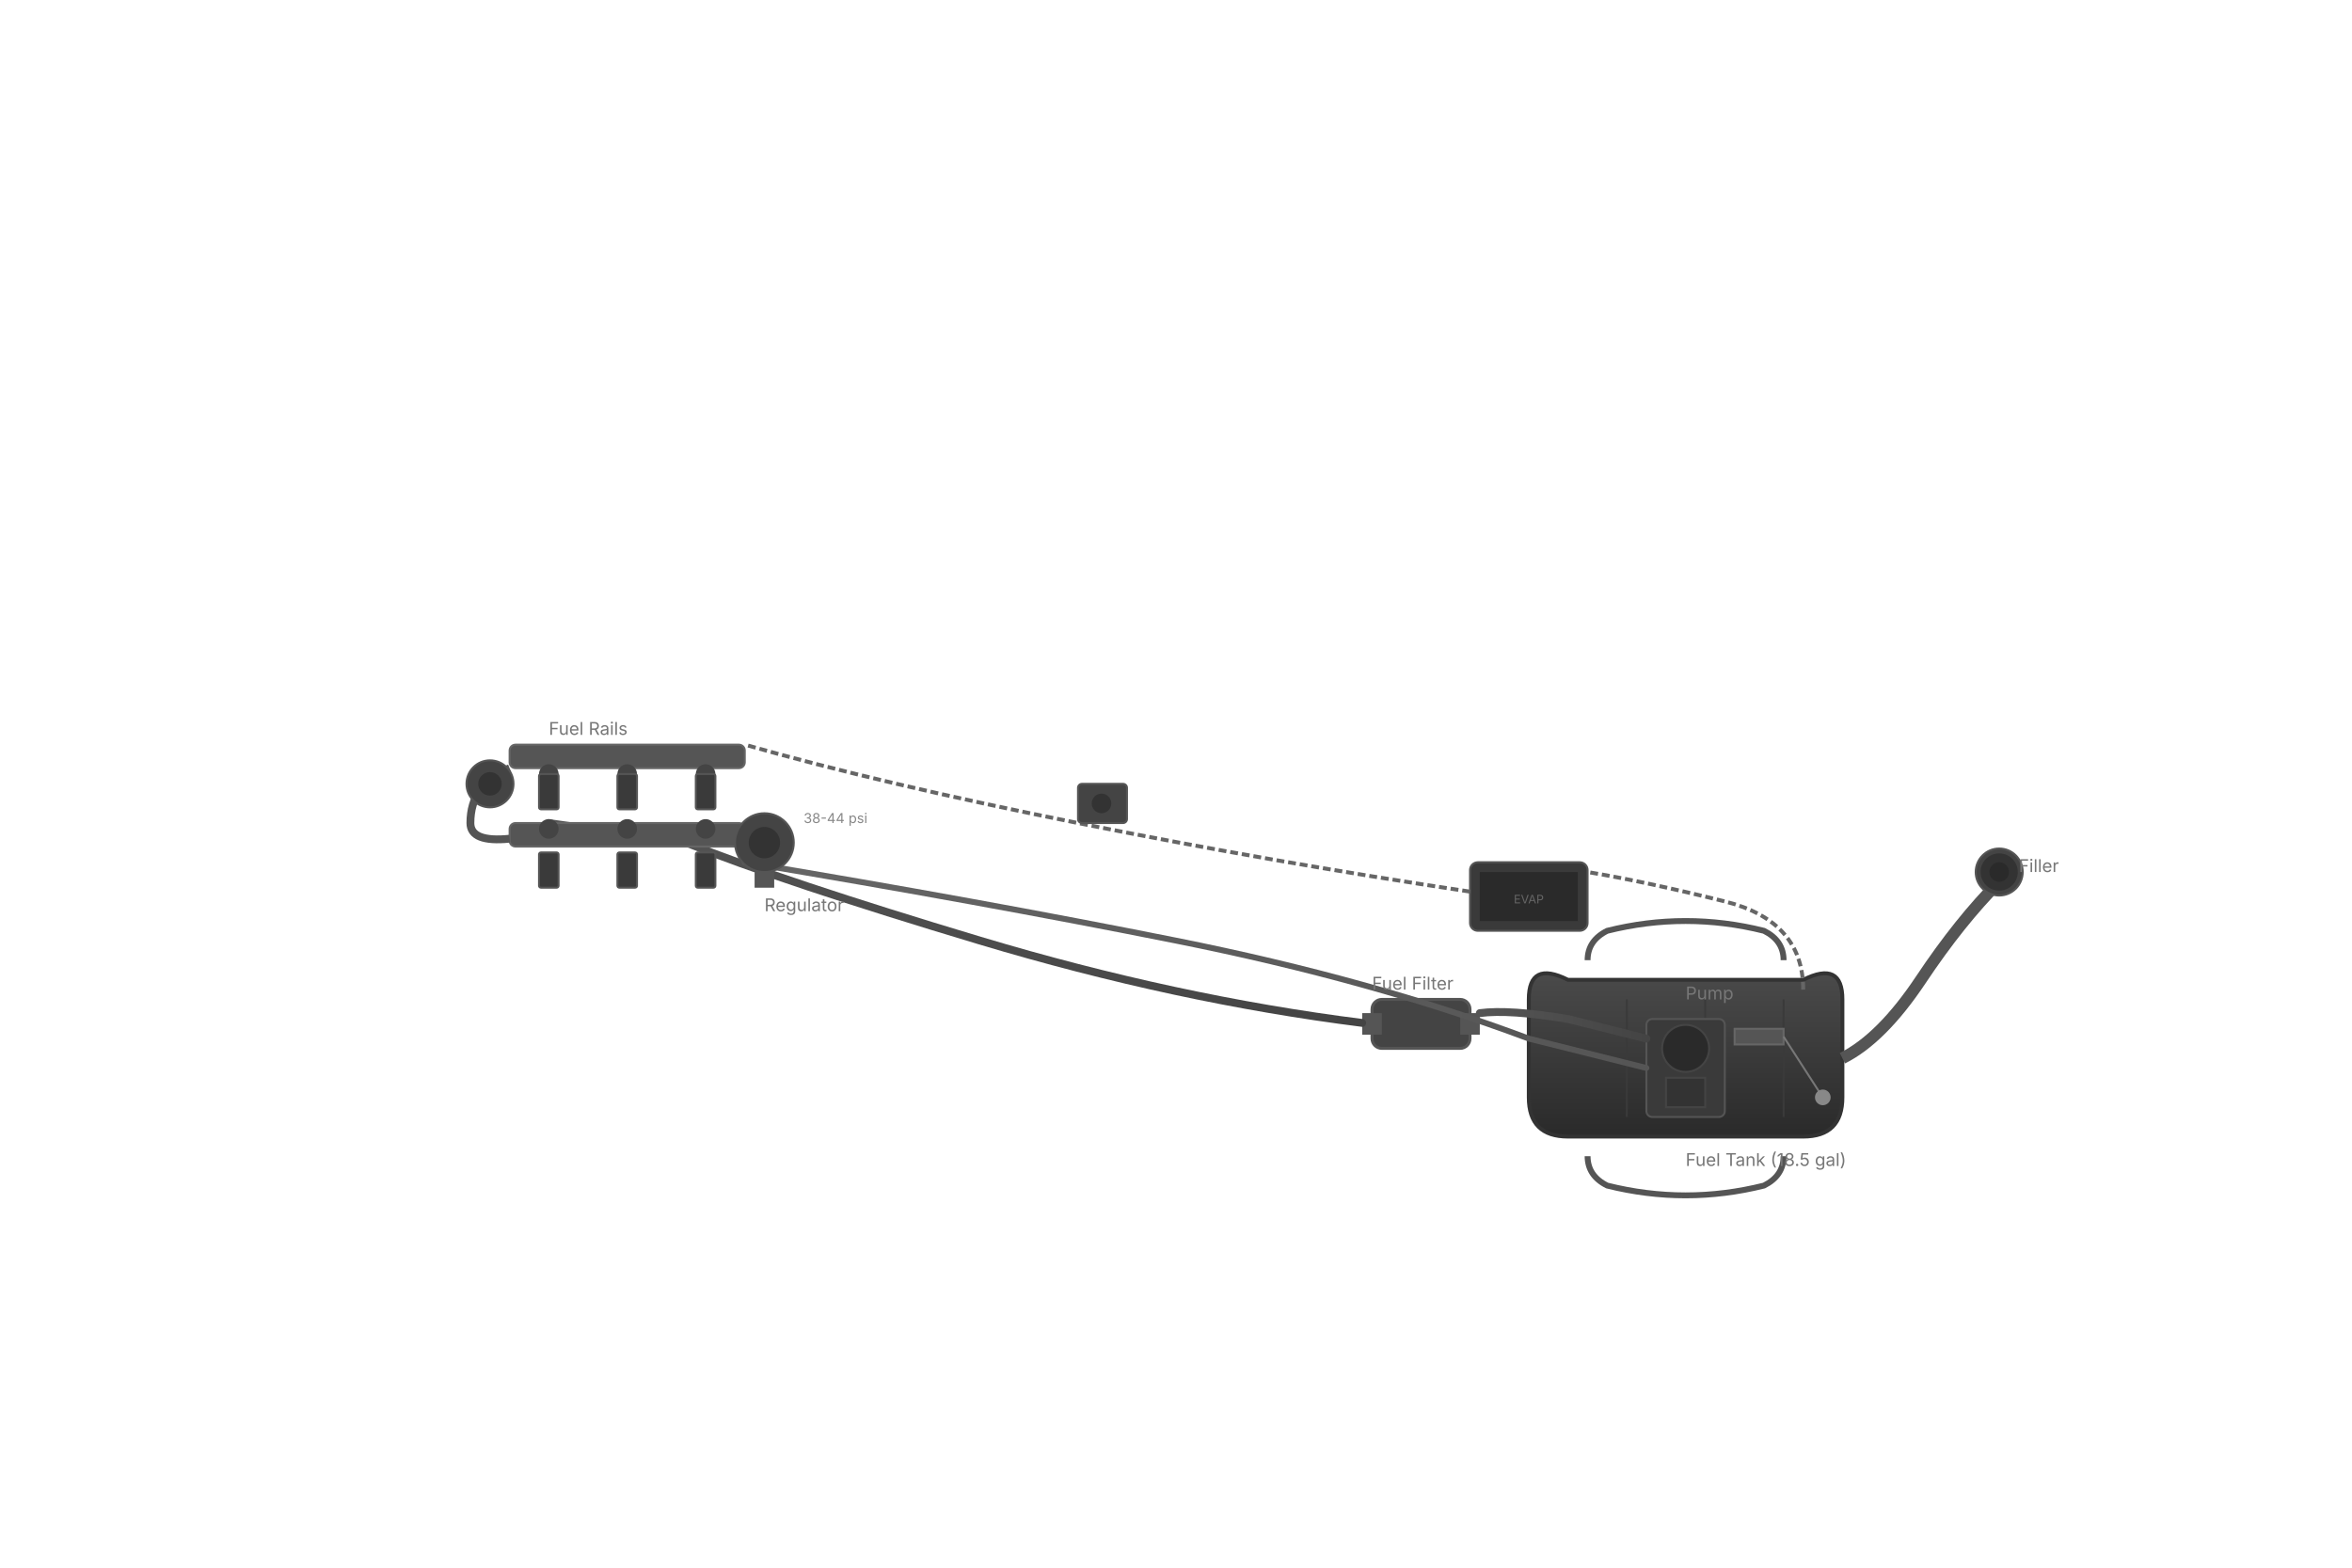
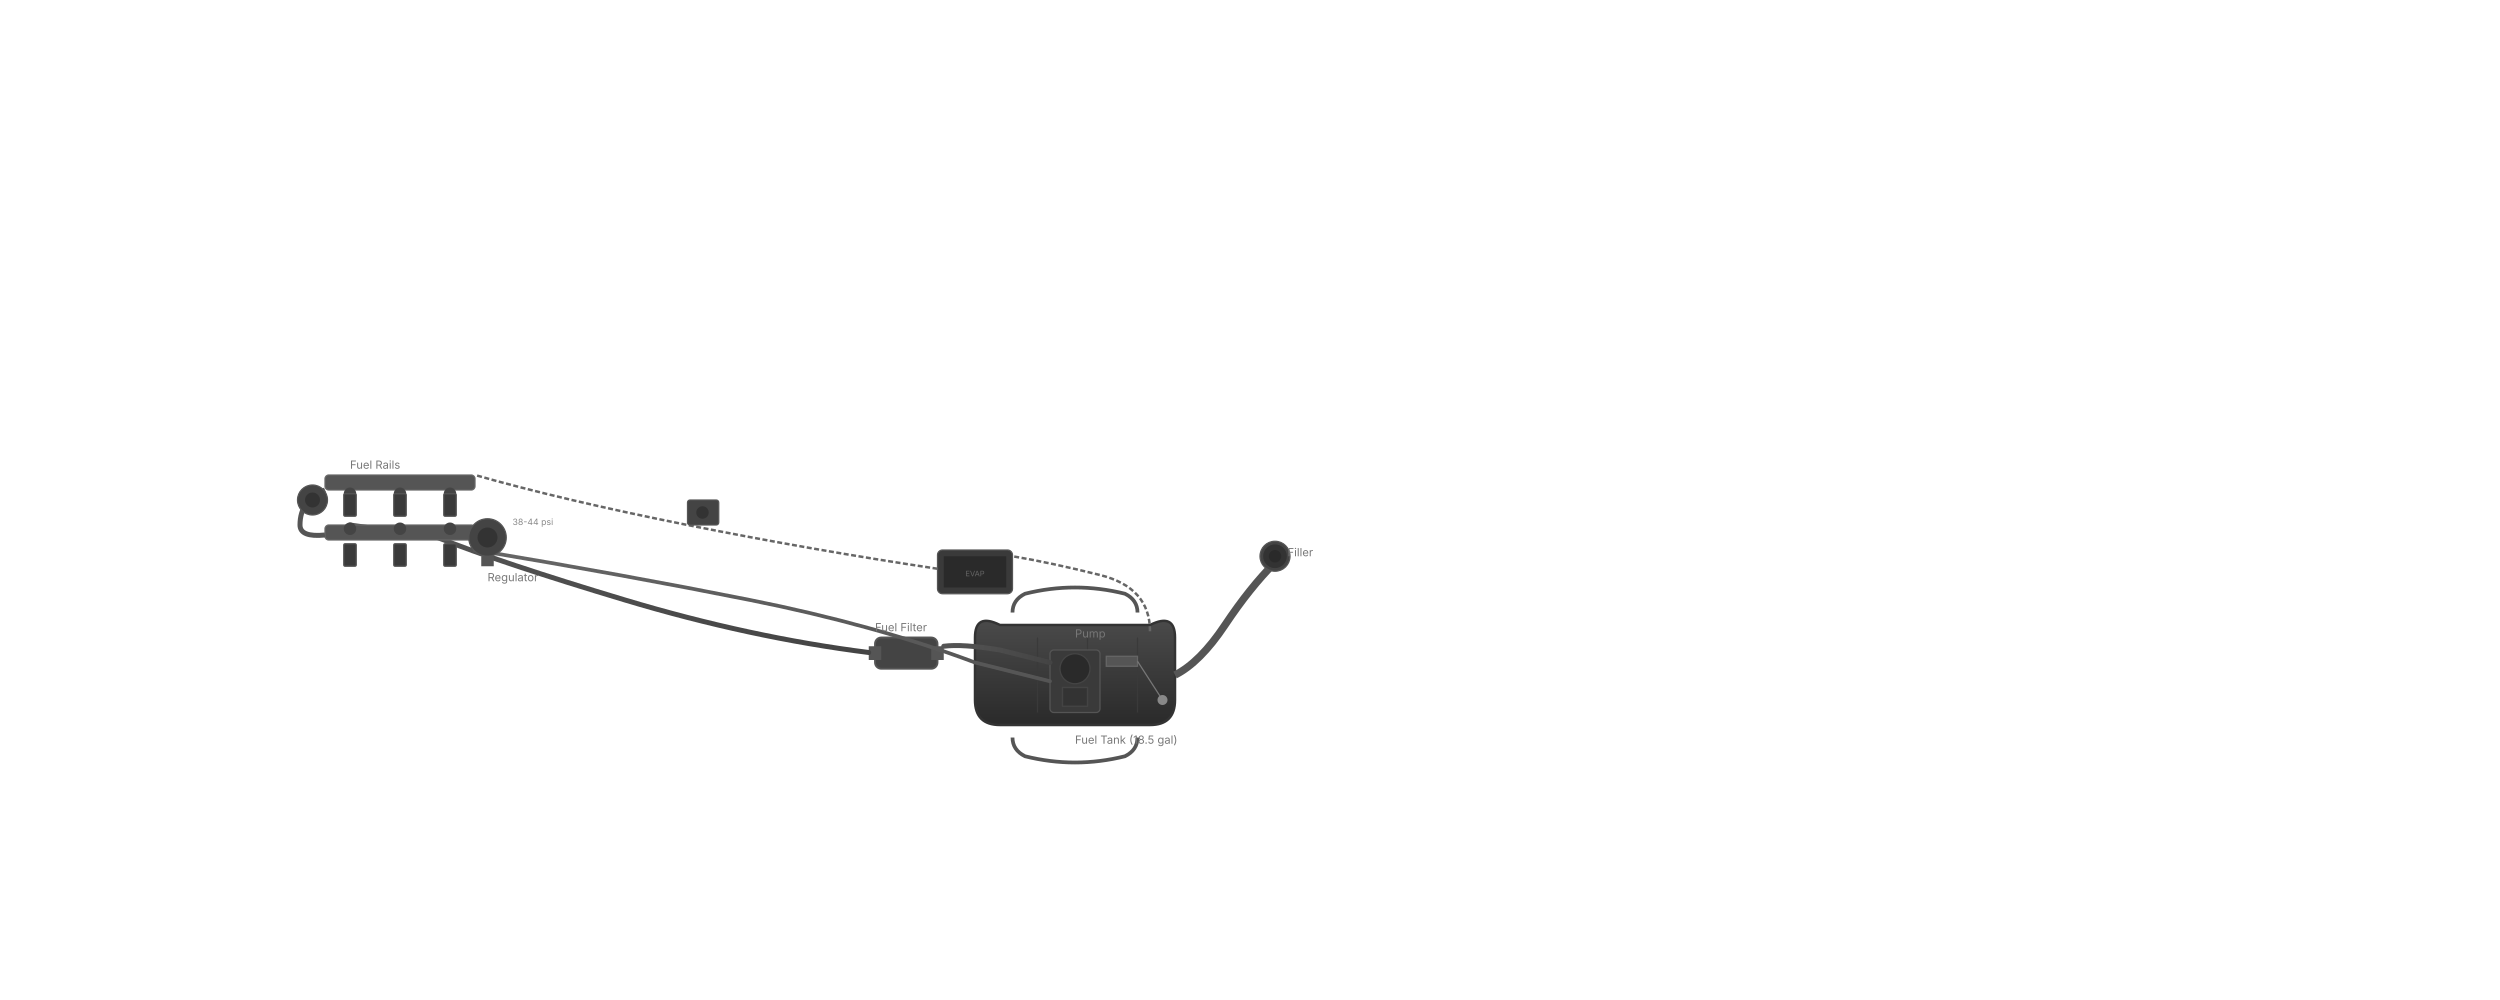
- <svg xmlns="http://www.w3.org/2000/svg" viewBox="0 0 1200 800">
+ <svg xmlns="http://www.w3.org/2000/svg" viewBox="0 0 2000 800">
  <defs>
    <linearGradient id="fuelTankGradient" x1="0%" y1="0%" x2="0%" y2="100%">
      <stop offset="0%" stop-color="#4a4a4a" />
      <stop offset="100%" stop-color="#2a2a2a" />
    </linearGradient>
    <linearGradient id="fuelLineGradient" x1="0%" y1="0%" x2="100%" y2="0%">
      <stop offset="0%" stop-color="#555" />
      <stop offset="100%" stop-color="#444" />
    </linearGradient>
    <linearGradient id="returnLineGradient" x1="0%" y1="0%" x2="100%" y2="0%">
      <stop offset="0%" stop-color="#666" />
      <stop offset="100%" stop-color="#555" />
    </linearGradient>
  </defs>
  <g data-component-id="fuel-tank">
    <path d="M 800 500 Q 780 490, 780 510 L 780 560 Q 780 580, 800 580 L 920 580 Q 940 580, 940 560 L 940 510 Q 940 490, 920 500 Z" fill="url(#fuelTankGradient)" stroke="#333" stroke-width="2" />
    <line x1="830" y1="510" x2="830" y2="570" stroke="#3a3a3a" stroke-width="1" />
    <line x1="870" y1="510" x2="870" y2="570" stroke="#3a3a3a" stroke-width="1" />
    <line x1="910" y1="510" x2="910" y2="570" stroke="#3a3a3a" stroke-width="1" />
  </g>
  <g data-component-id="fuel-pump-assembly">
    <rect x="840" y="520" width="40" height="50" rx="3" fill="#3a3a3a" stroke="#555" />
    <circle cx="860" cy="535" r="12" fill="#2a2a2a" stroke="#444" />
    <rect x="850" y="550" width="20" height="15" fill="#333" stroke="#444" />
  </g>
  <g data-component-id="fuel-level-sender">
    <rect x="885" y="525" width="25" height="8" fill="#555" stroke="#666" />
    <line x1="910" y1="529" x2="930" y2="560" stroke="#777" stroke-width="1" />
    <circle cx="930" cy="560" r="4" fill="#888" />
  </g>
  <g data-component-id="fuel-filter">
    <rect x="700" y="510" width="50" height="25" rx="5" fill="#444" stroke="#555" stroke-width="1.5" />
    <rect x="695" y="517" width="10" height="11" fill="#555" />
    <rect x="745" y="517" width="10" height="11" fill="#555" />
  </g>
  <g stroke-width="4" fill="none" stroke-linecap="round" stroke-linejoin="round">
    <path d="M 840 530 L 800 520 Q 770 515, 755 517" stroke="url(#fuelLineGradient)" data-component-id="fuel-line-tank-to-filter" />
    <path d="M 695 522 Q 600 510, 500 480 Q 400 450, 350 430 L 280 420" stroke="url(#fuelLineGradient)" data-component-id="fuel-line-filter-to-rail" />
    <path d="M 380 440 Q 500 460, 600 480 Q 700 500, 780 530 L 840 545" stroke="url(#returnLineGradient)" stroke-width="3" data-component-id="fuel-return-line" />
  </g>
  <g data-component-id="fuel-rail-front">
    <rect x="260" y="380" width="120" height="12" rx="3" fill="#555" stroke="#666" stroke-width="1" />
    <circle cx="280" cy="395" r="5" fill="#444" />
    <circle cx="320" cy="395" r="5" fill="#444" />
    <circle cx="360" cy="395" r="5" fill="#444" />
  </g>
  <g data-component-id="fuel-rail-rear">
    <rect x="260" y="420" width="120" height="12" rx="3" fill="#555" stroke="#666" stroke-width="1" />
    <circle cx="280" cy="423" r="5" fill="#444" />
    <circle cx="320" cy="423" r="5" fill="#444" />
    <circle cx="360" cy="423" r="5" fill="#444" />
  </g>
  <path d="M 260 392 Q 240 400, 240 420 Q 240 430, 260 428" stroke="#555" stroke-width="4" fill="none" data-component-id="fuel-rail-crossover" />
  <g fill="#3a3a3a" stroke="#555">
    <rect x="275" y="395" width="10" height="18" rx="1" data-component-id="fuel-injector-1" />
    <rect x="315" y="395" width="10" height="18" rx="1" data-component-id="fuel-injector-3" />
    <rect x="355" y="395" width="10" height="18" rx="1" data-component-id="fuel-injector-5" />
    <rect x="275" y="435" width="10" height="18" rx="1" data-component-id="fuel-injector-2" />
    <rect x="315" y="435" width="10" height="18" rx="1" data-component-id="fuel-injector-4" />
    <rect x="355" y="435" width="10" height="18" rx="1" data-component-id="fuel-injector-6" />
  </g>
  <g data-component-id="fuel-pressure-regulator">
    <circle cx="390" cy="430" r="15" fill="#444" stroke="#555" />
    <circle cx="390" cy="430" r="8" fill="#333" />
    <rect x="385" y="445" width="10" height="8" fill="#555" />
  </g>
  <g data-component-id="fuel-pulsation-damper">
    <circle cx="250" cy="400" r="12" fill="#444" stroke="#555" />
    <circle cx="250" cy="400" r="6" fill="#333" />
  </g>
  <g data-component-id="charcoal-canister">
    <rect x="750" y="440" width="60" height="35" rx="4" fill="#3a3a3a" stroke="#555" />
    <rect x="755" y="445" width="50" height="25" fill="#2a2a2a" />
    <text x="780" y="461" font-family="Inter, sans-serif" font-size="6" fill="#666" text-anchor="middle">EVAP</text>
  </g>
  <g stroke="#666" stroke-width="2" fill="none" stroke-dasharray="4,2">
    <path d="M 920 505 Q 920 470, 880 460 Q 840 450, 810 445" data-component-id="evap-tank-vent" />
    <path d="M 750 455 Q 650 440, 550 420 Q 450 400, 380 380" data-component-id="evap-purge-line" />
  </g>
  <g data-component-id="evap-purge-vsv">
    <rect x="550" y="400" width="25" height="20" rx="2" fill="#444" stroke="#555" />
    <circle cx="562" cy="410" r="5" fill="#333" />
  </g>
  <g data-component-id="fuel-filler-neck">
    <path d="M 940 540 Q 960 530, 980 500 Q 1000 470, 1020 450" stroke="#555" stroke-width="6" fill="none" />
    <circle cx="1020" cy="445" r="12" fill="#444" stroke="#555" />
  </g>
  <g data-component-id="fuel-cap">
    <circle cx="1020" cy="445" r="10" fill="#333" stroke="#444" />
    <circle cx="1020" cy="445" r="5" fill="#2a2a2a" />
  </g>
  <g stroke="#555" stroke-width="3" fill="none">
    <path d="M 810 490 Q 810 480, 820 475 Q 860 465, 900 475 Q 910 480, 910 490" data-component-id="tank-strap-front" />
    <path d="M 810 590 Q 810 600, 820 605 Q 860 615, 900 605 Q 910 600, 910 590" data-component-id="tank-strap-rear" />
  </g>
  <g font-family="Inter, sans-serif" font-size="9" fill="#777">
    <text x="860" y="595">Fuel Tank (18.5 gal)</text>
    <text x="700" y="505">Fuel Filter</text>
    <text x="280" y="375">Fuel Rails</text>
    <text x="860" y="510">Pump</text>
    <text x="390" y="465">Regulator</text>
    <text x="1030" y="445">Filler</text>
  </g>
  <g font-family="Inter, sans-serif" font-size="7" fill="#888">
    <text x="410" y="420">38-44 psi</text>
  </g>
</svg>
